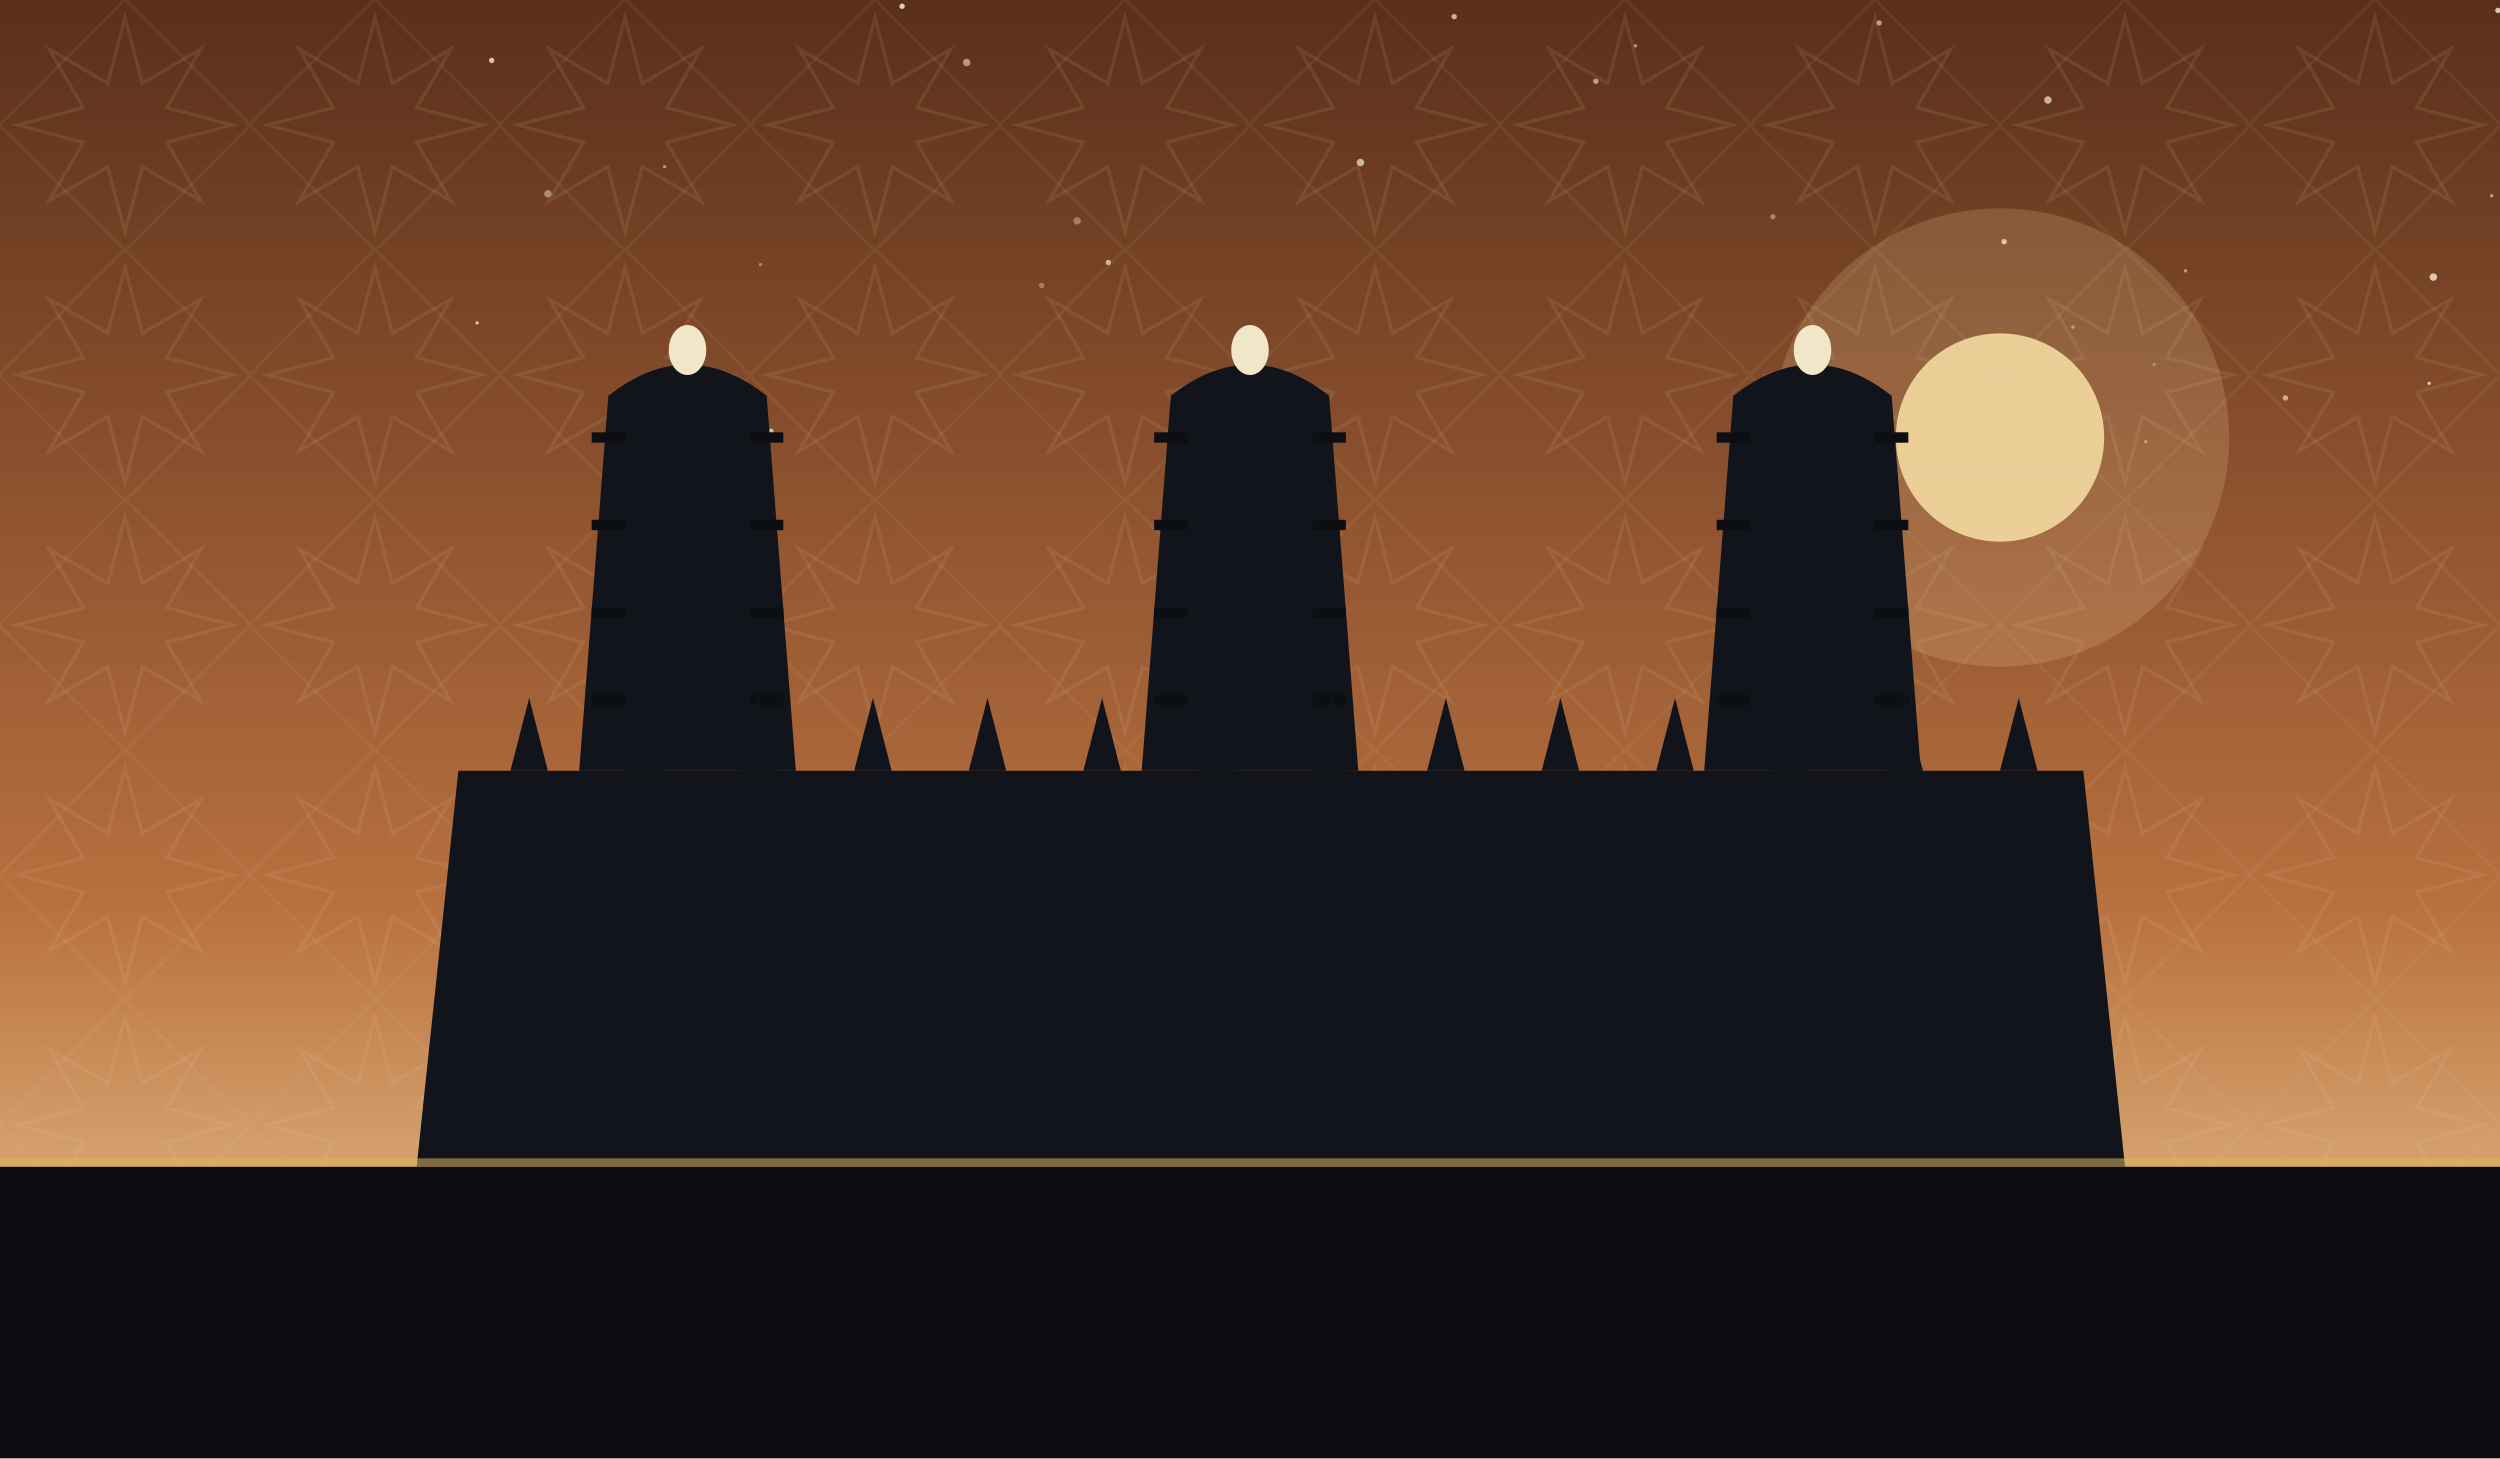
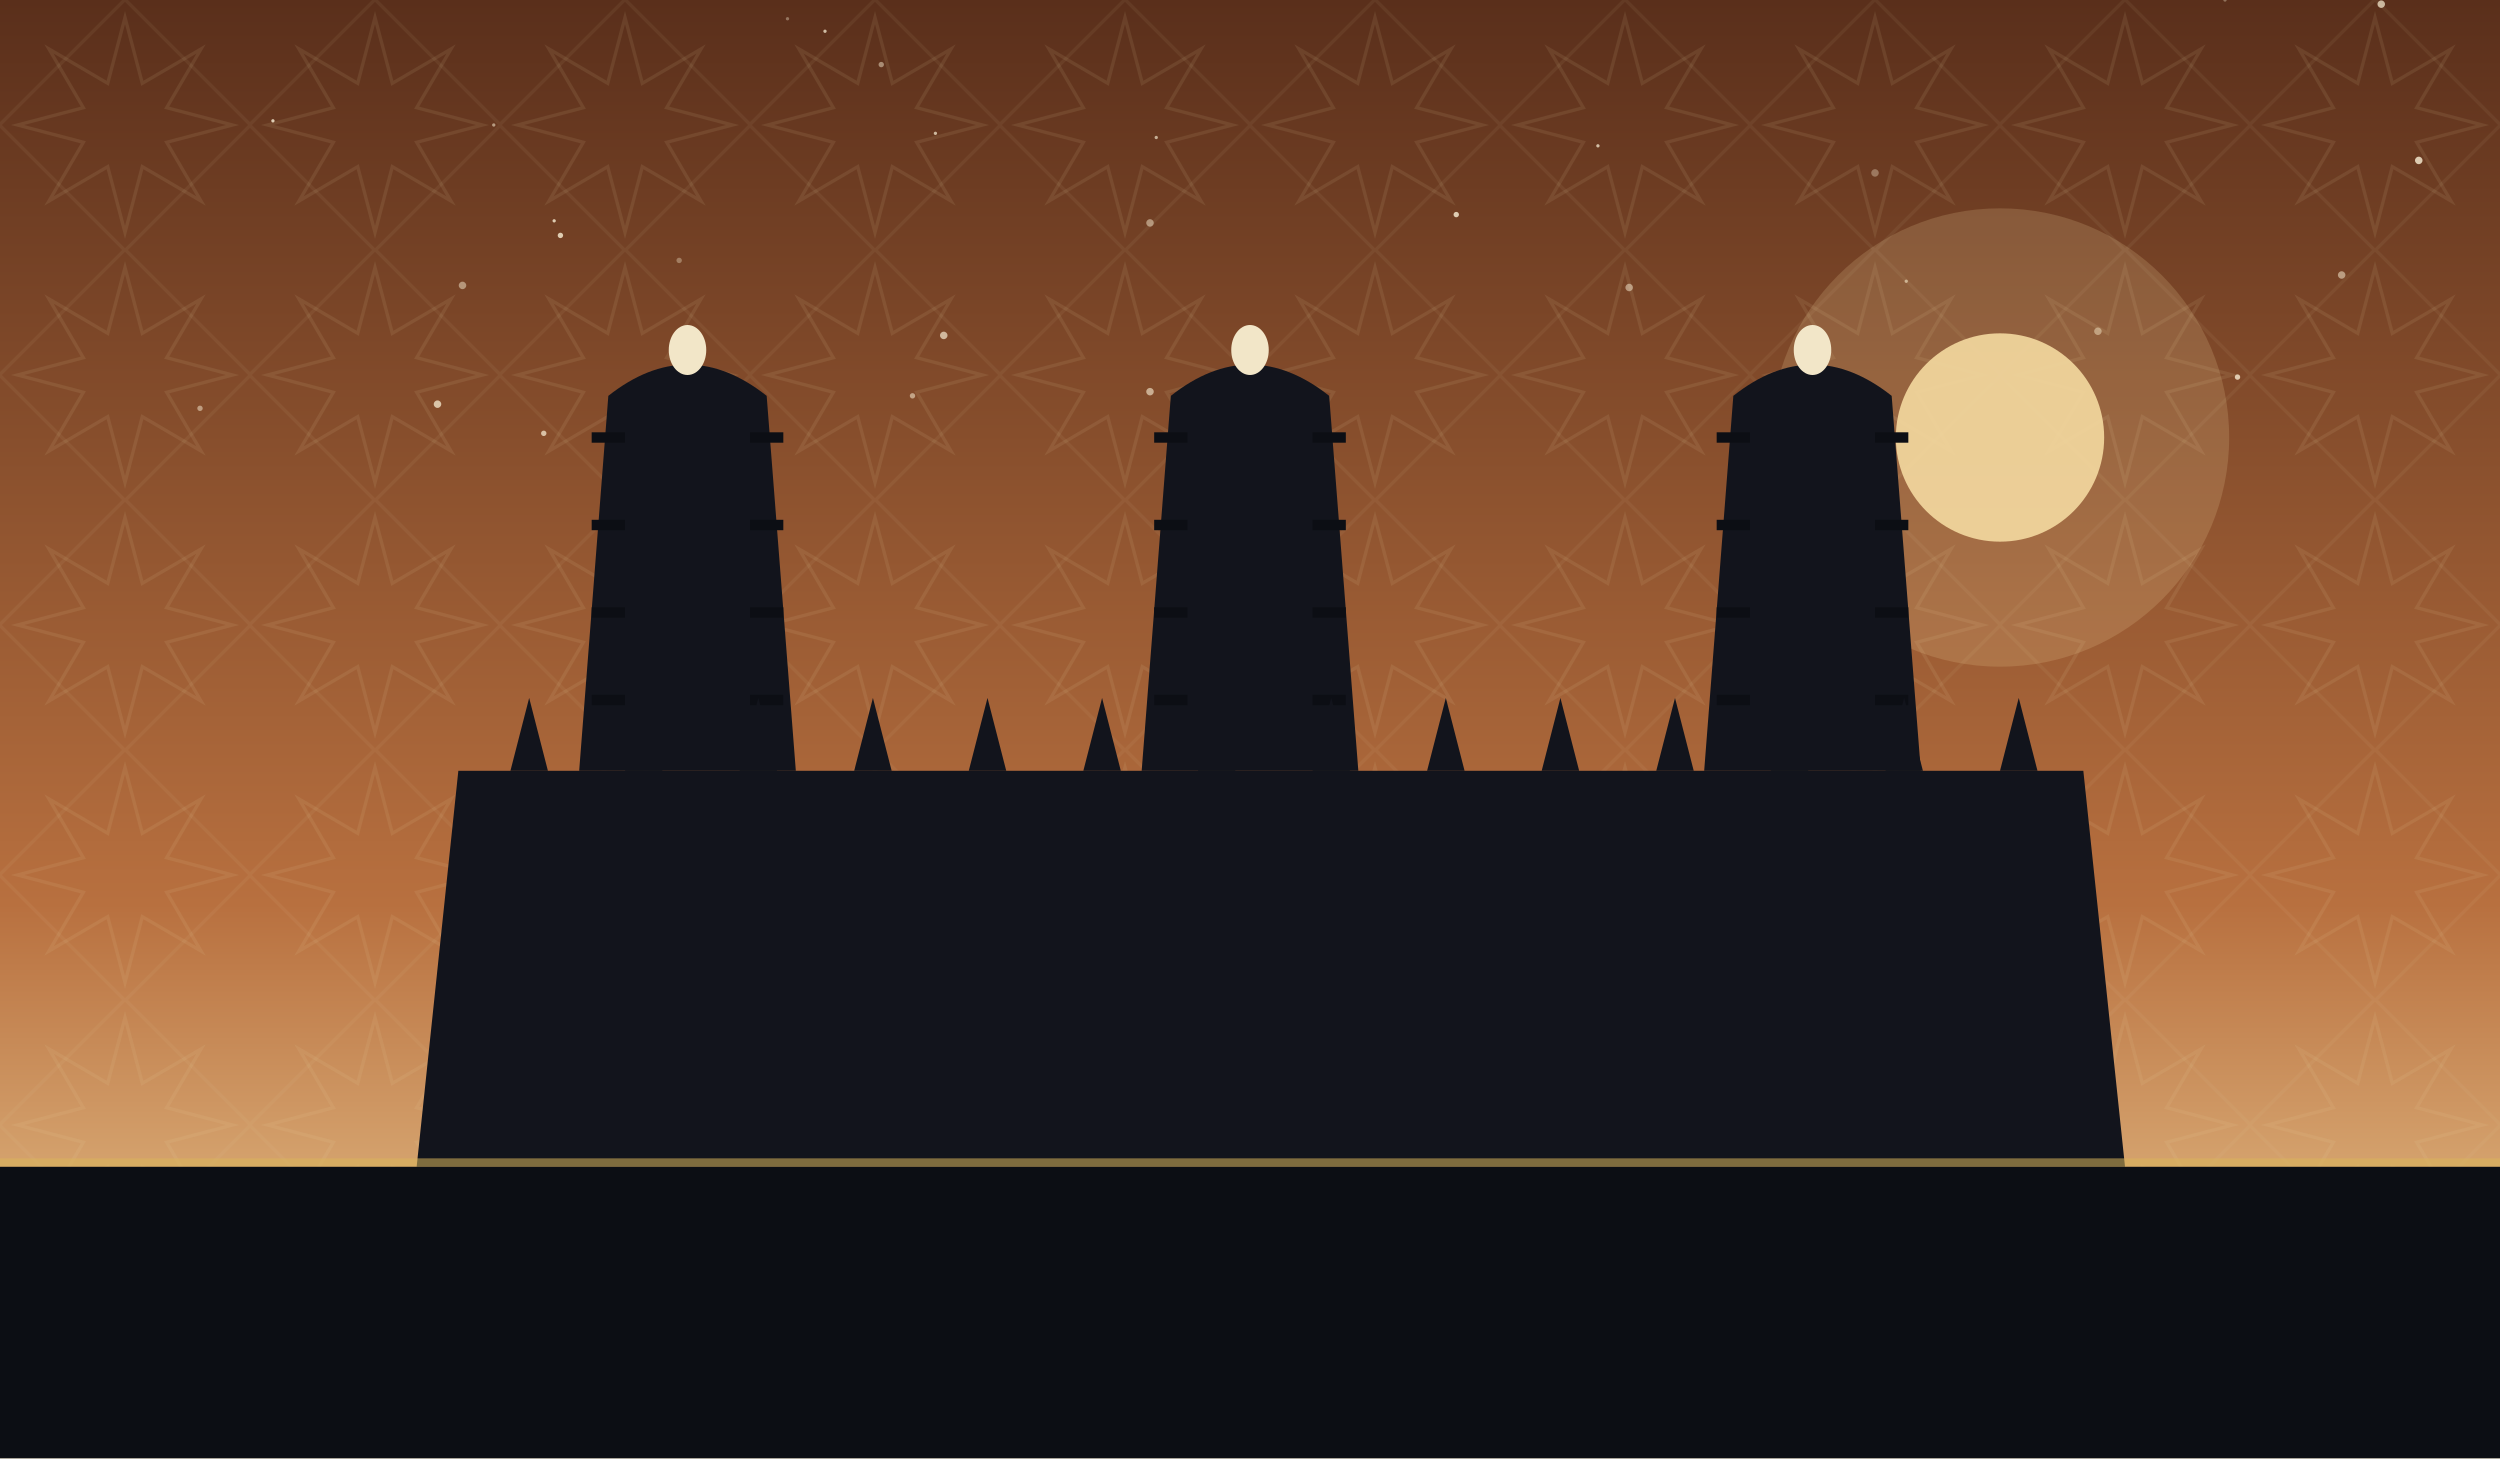
<svg xmlns="http://www.w3.org/2000/svg" viewBox="0 0 1200 700" role="img">
  <defs>
    <linearGradient id="sky" x1="0" y1="0" x2="0" y2="1">
      <stop offset="0" stop-color="#5a2f1b" />
      <stop offset="0.62" stop-color="#b8703f" />
      <stop offset="1" stop-color="#f4d9a0" />
    </linearGradient>
    <pattern id="g1" width="120" height="120" patternUnits="userSpaceOnUse">
      <polygon points="111.6,60.0 80.0,68.3 96.5,96.5 68.3,80.0 60.0,111.6 51.7,80.0 23.5,96.5 40.0,68.3 8.4,60.0 40.0,51.7 23.5,23.5 51.7,40.0 60.0,8.4 68.3,40.0 96.5,23.5 80.0,51.7" fill="none" stroke="#e8d9a8" stroke-width="1.6" opacity="0.1" />
      <rect x="17.4" y="17.4" width="85.2" height="85.2" fill="none" stroke="#e8d9a8" stroke-width="1.6" opacity="0.07" transform="rotate(45 60.0 60.0)" />
    </pattern>
  </defs>
  <rect width="1200" height="700" fill="url(#sky)" />
  <rect width="1200" height="700" fill="url(#g1)" />
-   <circle cx="433" cy="3" r="1.3" fill="#f7ecd2" opacity="0.84" />
-   <circle cx="587" cy="216" r="1.8" fill="#f7ecd2" opacity="0.77" />
-   <circle cx="1166" cy="184" r="0.8" fill="#f7ecd2" opacity="0.79" />
-   <circle cx="370" cy="207" r="1.3" fill="#f7ecd2" opacity="0.75" />
-   <circle cx="1199" cy="5" r="1.3" fill="#f7ecd2" opacity="0.80" />
-   <circle cx="653" cy="78" r="1.8" fill="#f7ecd2" opacity="0.69" />
-   <circle cx="532" cy="126" r="1.3" fill="#f7ecd2" opacity="0.67" />
-   <circle cx="236" cy="29" r="1.3" fill="#f7ecd2" opacity="0.79" />
-   <circle cx="365" cy="127" r="0.8" fill="#f7ecd2" opacity="0.40" />
-   <circle cx="319" cy="80" r="0.8" fill="#f7ecd2" opacity="0.55" />
-   <circle cx="698" cy="8" r="1.3" fill="#f7ecd2" opacity="0.69" />
-   <circle cx="902" cy="11" r="1.3" fill="#f7ecd2" opacity="0.57" />
-   <circle cx="331" cy="189" r="1.3" fill="#f7ecd2" opacity="0.44" />
-   <circle cx="785" cy="22" r="0.8" fill="#f7ecd2" opacity="0.55" />
-   <circle cx="464" cy="30" r="1.8" fill="#f7ecd2" opacity="0.55" />
-   <circle cx="1168" cy="133" r="1.8" fill="#f7ecd2" opacity="0.79" />
-   <circle cx="1097" cy="191" r="1.3" fill="#f7ecd2" opacity="0.62" />
-   <circle cx="851" cy="104" r="1.3" fill="#f7ecd2" opacity="0.39" />
-   <circle cx="1030" cy="212" r="0.8" fill="#f7ecd2" opacity="0.45" />
-   <circle cx="1034" cy="175" r="0.8" fill="#f7ecd2" opacity="0.35" />
-   <circle cx="263" cy="93" r="1.8" fill="#f7ecd2" opacity="0.44" />
-   <circle cx="517" cy="106" r="1.8" fill="#f7ecd2" opacity="0.37" />
-   <circle cx="1196" cy="94" r="0.8" fill="#f7ecd2" opacity="0.59" />
-   <circle cx="500" cy="137" r="1.3" fill="#f7ecd2" opacity="0.35" />
-   <circle cx="229" cy="155" r="0.8" fill="#f7ecd2" opacity="0.80" />
-   <circle cx="983" cy="48" r="1.8" fill="#f7ecd2" opacity="0.69" />
-   <circle cx="962" cy="116" r="1.3" fill="#f7ecd2" opacity="0.77" />
-   <circle cx="766" cy="39" r="1.3" fill="#f7ecd2" opacity="0.59" />
-   <circle cx="995" cy="157" r="0.8" fill="#f7ecd2" opacity="0.50" />
-   <circle cx="1049" cy="130" r="0.8" fill="#f7ecd2" opacity="0.55" />
+   <circle cx="266" cy="106" r="0.8" fill="#f7ecd2" opacity="0.81" />
+   <circle cx="396" cy="15" r="0.8" fill="#f7ecd2" opacity="0.75" />
+   <circle cx="423" cy="31" r="1.3" fill="#f7ecd2" opacity="0.48" />
+   <circle cx="131" cy="58" r="0.8" fill="#f7ecd2" opacity="0.83" />
+   <circle cx="552" cy="188" r="1.8" fill="#f7ecd2" opacity="0.61" />
+   <circle cx="222" cy="137" r="1.8" fill="#f7ecd2" opacity="0.49" />
+   <circle cx="269" cy="113" r="1.3" fill="#f7ecd2" opacity="0.82" />
+   <circle cx="237" cy="60" r="0.8" fill="#f7ecd2" opacity="0.55" />
+   <circle cx="438" cy="190" r="1.3" fill="#f7ecd2" opacity="0.55" />
+   <circle cx="848" cy="199" r="0.8" fill="#f7ecd2" opacity="0.37" />
+   <circle cx="915" cy="135" r="0.8" fill="#f7ecd2" opacity="0.60" />
+   <circle cx="1143" cy="2" r="1.8" fill="#f7ecd2" opacity="0.71" />
+   <circle cx="1124" cy="132" r="1.8" fill="#f7ecd2" opacity="0.53" />
+   <circle cx="1074" cy="181" r="1.3" fill="#f7ecd2" opacity="0.79" />
+   <circle cx="1161" cy="77" r="1.8" fill="#f7ecd2" opacity="0.82" />
+   <circle cx="449" cy="64" r="0.8" fill="#f7ecd2" opacity="0.71" />
+   <circle cx="210" cy="194" r="1.8" fill="#f7ecd2" opacity="0.75" />
+   <circle cx="900" cy="83" r="1.8" fill="#f7ecd2" opacity="0.35" />
+   <circle cx="1007" cy="159" r="1.8" fill="#f7ecd2" opacity="0.48" />
+   <circle cx="555" cy="66" r="0.8" fill="#f7ecd2" opacity="0.65" />
+   <circle cx="96" cy="196" r="1.3" fill="#f7ecd2" opacity="0.51" />
+   <circle cx="326" cy="125" r="1.3" fill="#f7ecd2" opacity="0.35" />
+   <circle cx="453" cy="161" r="1.8" fill="#f7ecd2" opacity="0.68" />
+   <circle cx="261" cy="208" r="1.3" fill="#f7ecd2" opacity="0.73" />
+   <circle cx="782" cy="138" r="1.8" fill="#f7ecd2" opacity="0.51" />
+   <circle cx="552" cy="107" r="1.8" fill="#f7ecd2" opacity="0.49" />
+   <circle cx="699" cy="103" r="1.3" fill="#f7ecd2" opacity="0.82" />
+   <circle cx="767" cy="70" r="0.8" fill="#f7ecd2" opacity="0.75" />
+   <circle cx="1068" cy="0" r="0.8" fill="#f7ecd2" opacity="0.35" />
+   <circle cx="378" cy="9" r="0.8" fill="#f7ecd2" opacity="0.37" />
  <circle cx="960" cy="210" r="110" fill="#f4d9a0" opacity="0.18" />
  <circle cx="960" cy="210" r="50" fill="#f4d9a0" opacity="0.9" />
  <path d="M 200 560 L 220 370 L 1000 370 L 1020 560 Z" fill="#12141c" />
  <path d="M 278 370 L 292 190 Q 330 160 368 190 L 382 370 Z" fill="#12141c" />
  <ellipse cx="330" cy="168" rx="9" ry="12" fill="#f2e6c8" />
  <line x1="300" y1="210" x2="284" y2="210" stroke="#0c0e14" stroke-width="5" />
  <line x1="360" y1="210" x2="376" y2="210" stroke="#0c0e14" stroke-width="5" />
  <line x1="300" y1="252" x2="284" y2="252" stroke="#0c0e14" stroke-width="5" />
  <line x1="360" y1="252" x2="376" y2="252" stroke="#0c0e14" stroke-width="5" />
  <line x1="300" y1="294" x2="284" y2="294" stroke="#0c0e14" stroke-width="5" />
  <line x1="360" y1="294" x2="376" y2="294" stroke="#0c0e14" stroke-width="5" />
  <line x1="300" y1="336" x2="284" y2="336" stroke="#0c0e14" stroke-width="5" />
  <line x1="360" y1="336" x2="376" y2="336" stroke="#0c0e14" stroke-width="5" />
  <path d="M 548 370 L 562 190 Q 600 160 638 190 L 652 370 Z" fill="#12141c" />
  <ellipse cx="600" cy="168" rx="9" ry="12" fill="#f2e6c8" />
  <line x1="570" y1="210" x2="554" y2="210" stroke="#0c0e14" stroke-width="5" />
  <line x1="630" y1="210" x2="646" y2="210" stroke="#0c0e14" stroke-width="5" />
  <line x1="570" y1="252" x2="554" y2="252" stroke="#0c0e14" stroke-width="5" />
  <line x1="630" y1="252" x2="646" y2="252" stroke="#0c0e14" stroke-width="5" />
  <line x1="570" y1="294" x2="554" y2="294" stroke="#0c0e14" stroke-width="5" />
  <line x1="630" y1="294" x2="646" y2="294" stroke="#0c0e14" stroke-width="5" />
  <line x1="570" y1="336" x2="554" y2="336" stroke="#0c0e14" stroke-width="5" />
  <line x1="630" y1="336" x2="646" y2="336" stroke="#0c0e14" stroke-width="5" />
  <path d="M 818 370 L 832 190 Q 870 160 908 190 L 922 370 Z" fill="#12141c" />
  <ellipse cx="870" cy="168" rx="9" ry="12" fill="#f2e6c8" />
  <line x1="840" y1="210" x2="824" y2="210" stroke="#0c0e14" stroke-width="5" />
  <line x1="900" y1="210" x2="916" y2="210" stroke="#0c0e14" stroke-width="5" />
  <line x1="840" y1="252" x2="824" y2="252" stroke="#0c0e14" stroke-width="5" />
  <line x1="900" y1="252" x2="916" y2="252" stroke="#0c0e14" stroke-width="5" />
  <line x1="840" y1="294" x2="824" y2="294" stroke="#0c0e14" stroke-width="5" />
  <line x1="900" y1="294" x2="916" y2="294" stroke="#0c0e14" stroke-width="5" />
  <line x1="840" y1="336" x2="824" y2="336" stroke="#0c0e14" stroke-width="5" />
  <line x1="900" y1="336" x2="916" y2="336" stroke="#0c0e14" stroke-width="5" />
  <path d="M 245 370 L 254 335 L 263 370 Z" fill="#12141c" />
  <path d="M 300 370 L 309 335 L 318 370 Z" fill="#12141c" />
  <path d="M 355 370 L 364 335 L 373 370 Z" fill="#12141c" />
  <path d="M 410 370 L 419 335 L 428 370 Z" fill="#12141c" />
  <path d="M 465 370 L 474 335 L 483 370 Z" fill="#12141c" />
  <path d="M 520 370 L 529 335 L 538 370 Z" fill="#12141c" />
  <path d="M 575 370 L 584 335 L 593 370 Z" fill="#12141c" />
  <path d="M 630 370 L 639 335 L 648 370 Z" fill="#12141c" />
  <path d="M 685 370 L 694 335 L 703 370 Z" fill="#12141c" />
  <path d="M 740 370 L 749 335 L 758 370 Z" fill="#12141c" />
  <path d="M 795 370 L 804 335 L 813 370 Z" fill="#12141c" />
  <path d="M 850 370 L 859 335 L 868 370 Z" fill="#12141c" />
  <path d="M 905 370 L 914 335 L 923 370 Z" fill="#12141c" />
  <path d="M 960 370 L 969 335 L 978 370 Z" fill="#12141c" />
  <rect x="0" y="560" width="1200" height="140" fill="#0c0e14" />
  <rect x="0" y="556" width="1200" height="4" fill="#d8b45a" opacity="0.55" />
</svg>
